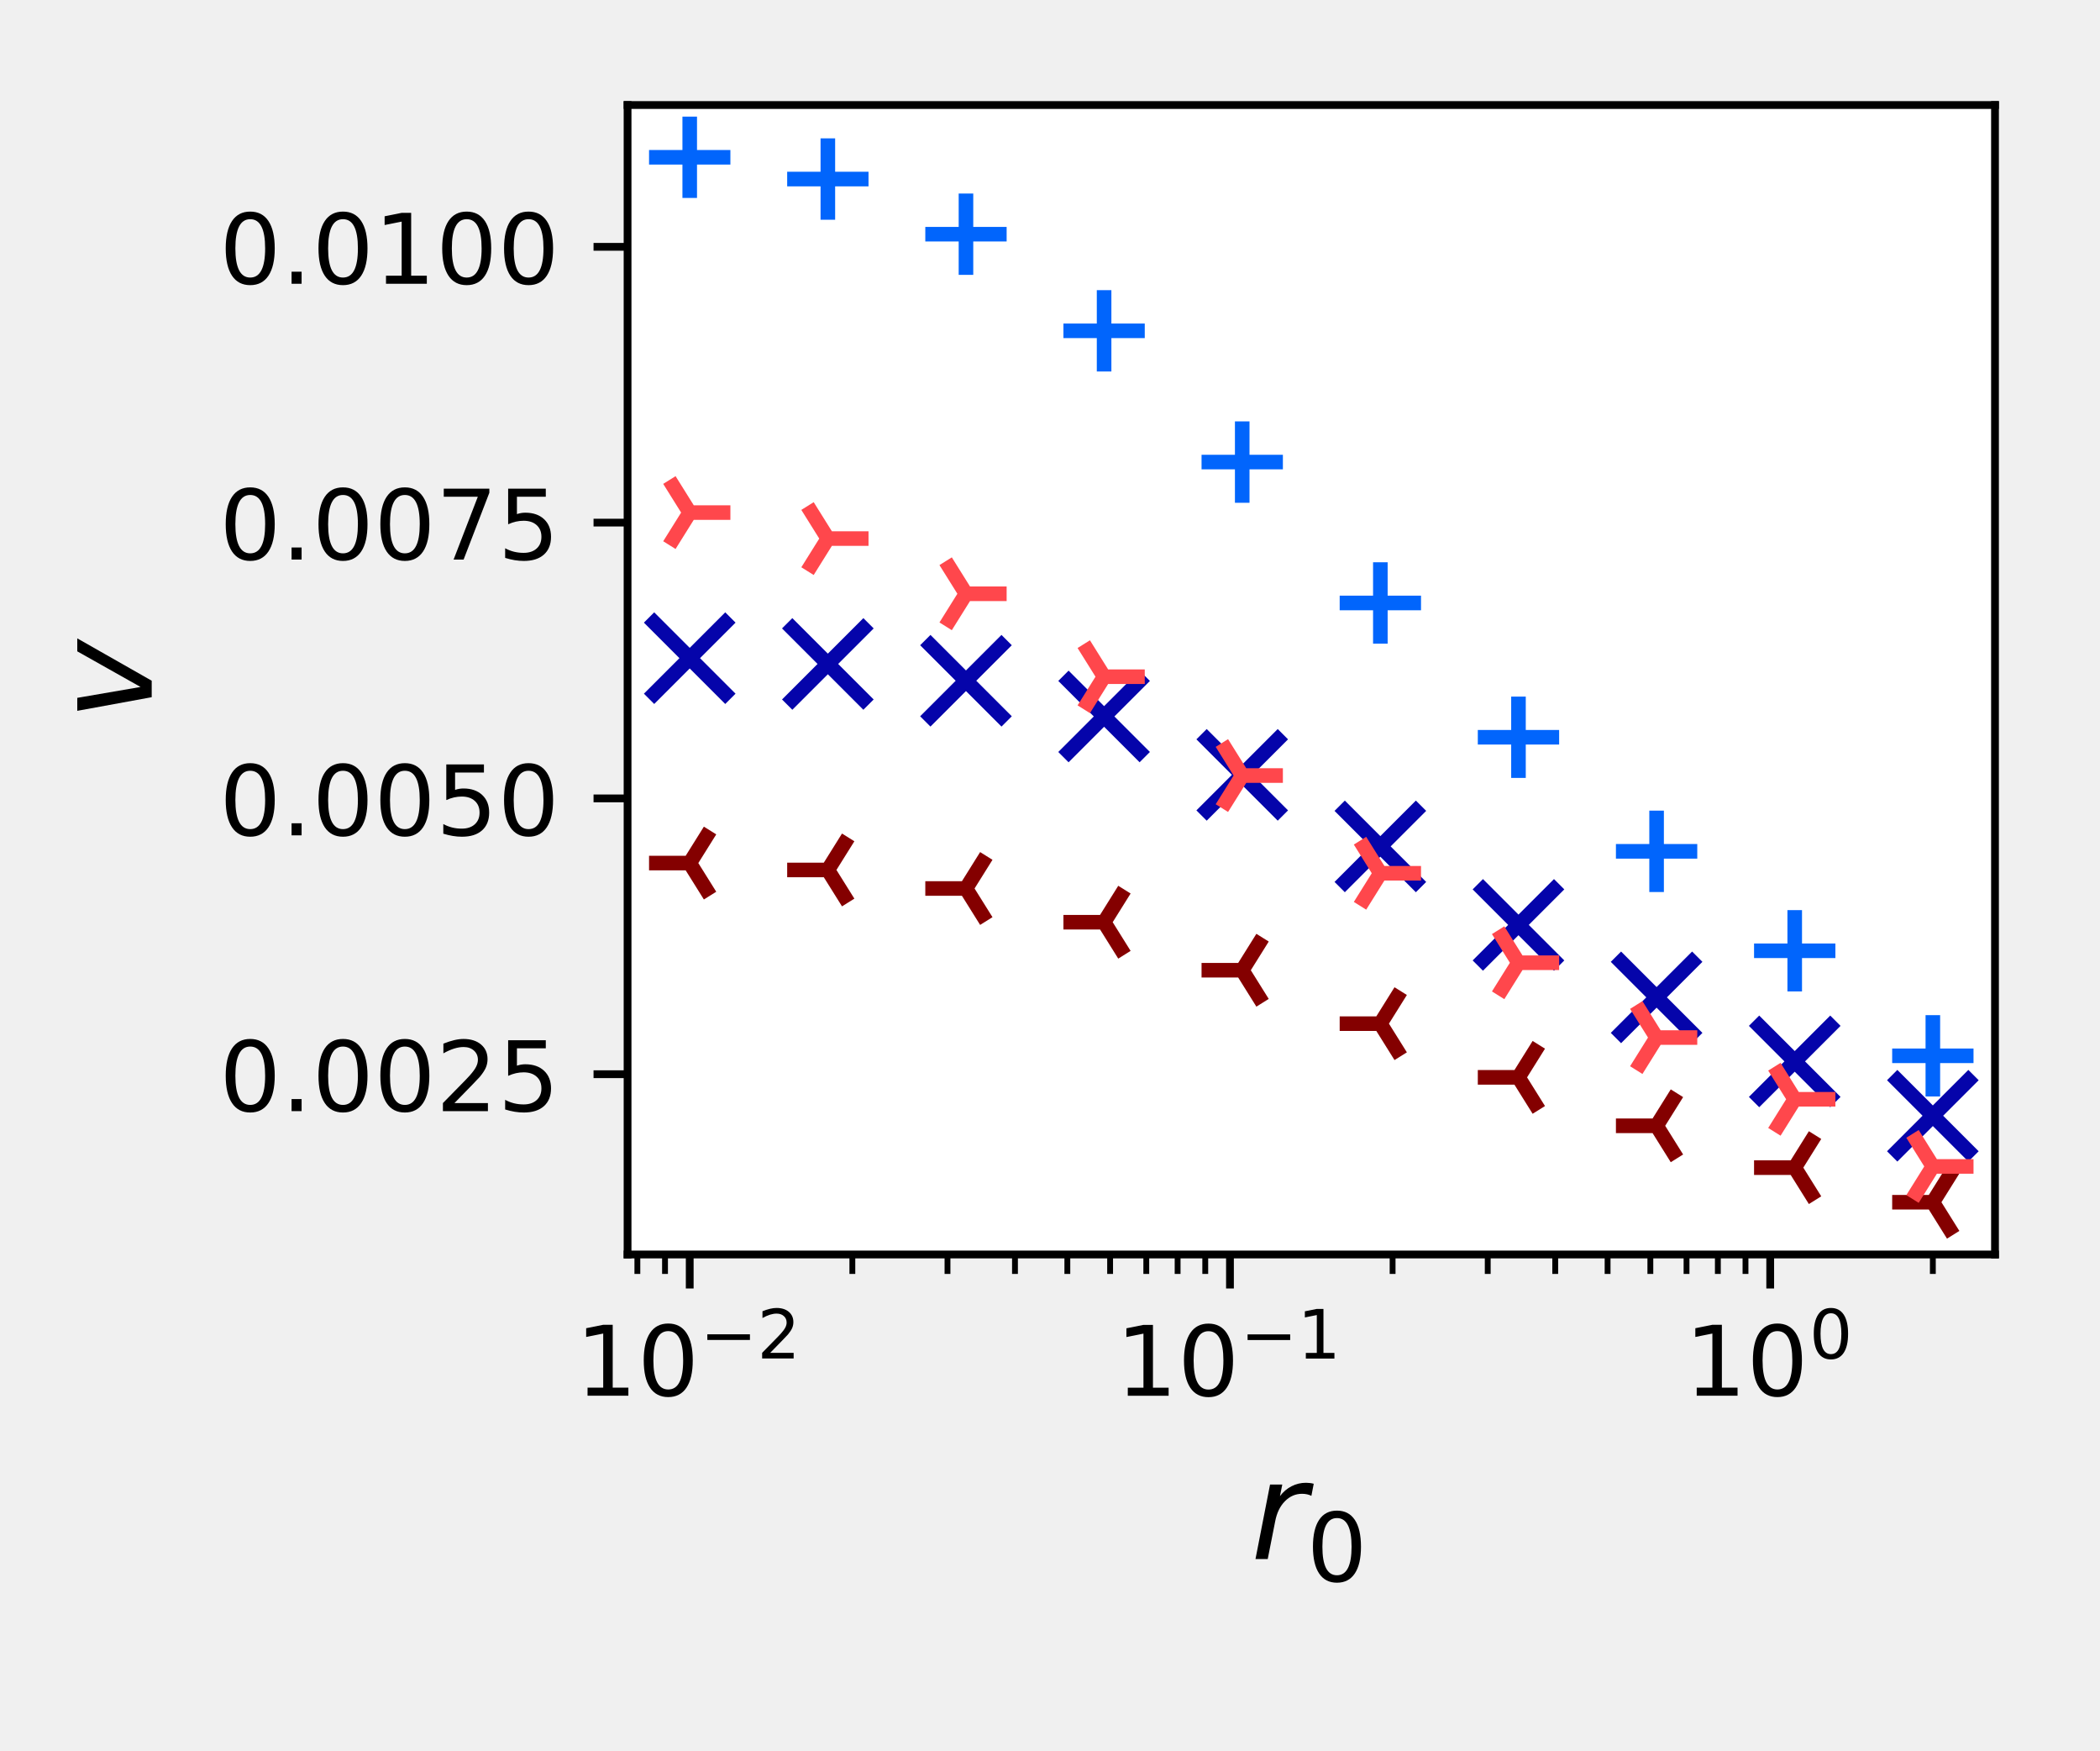
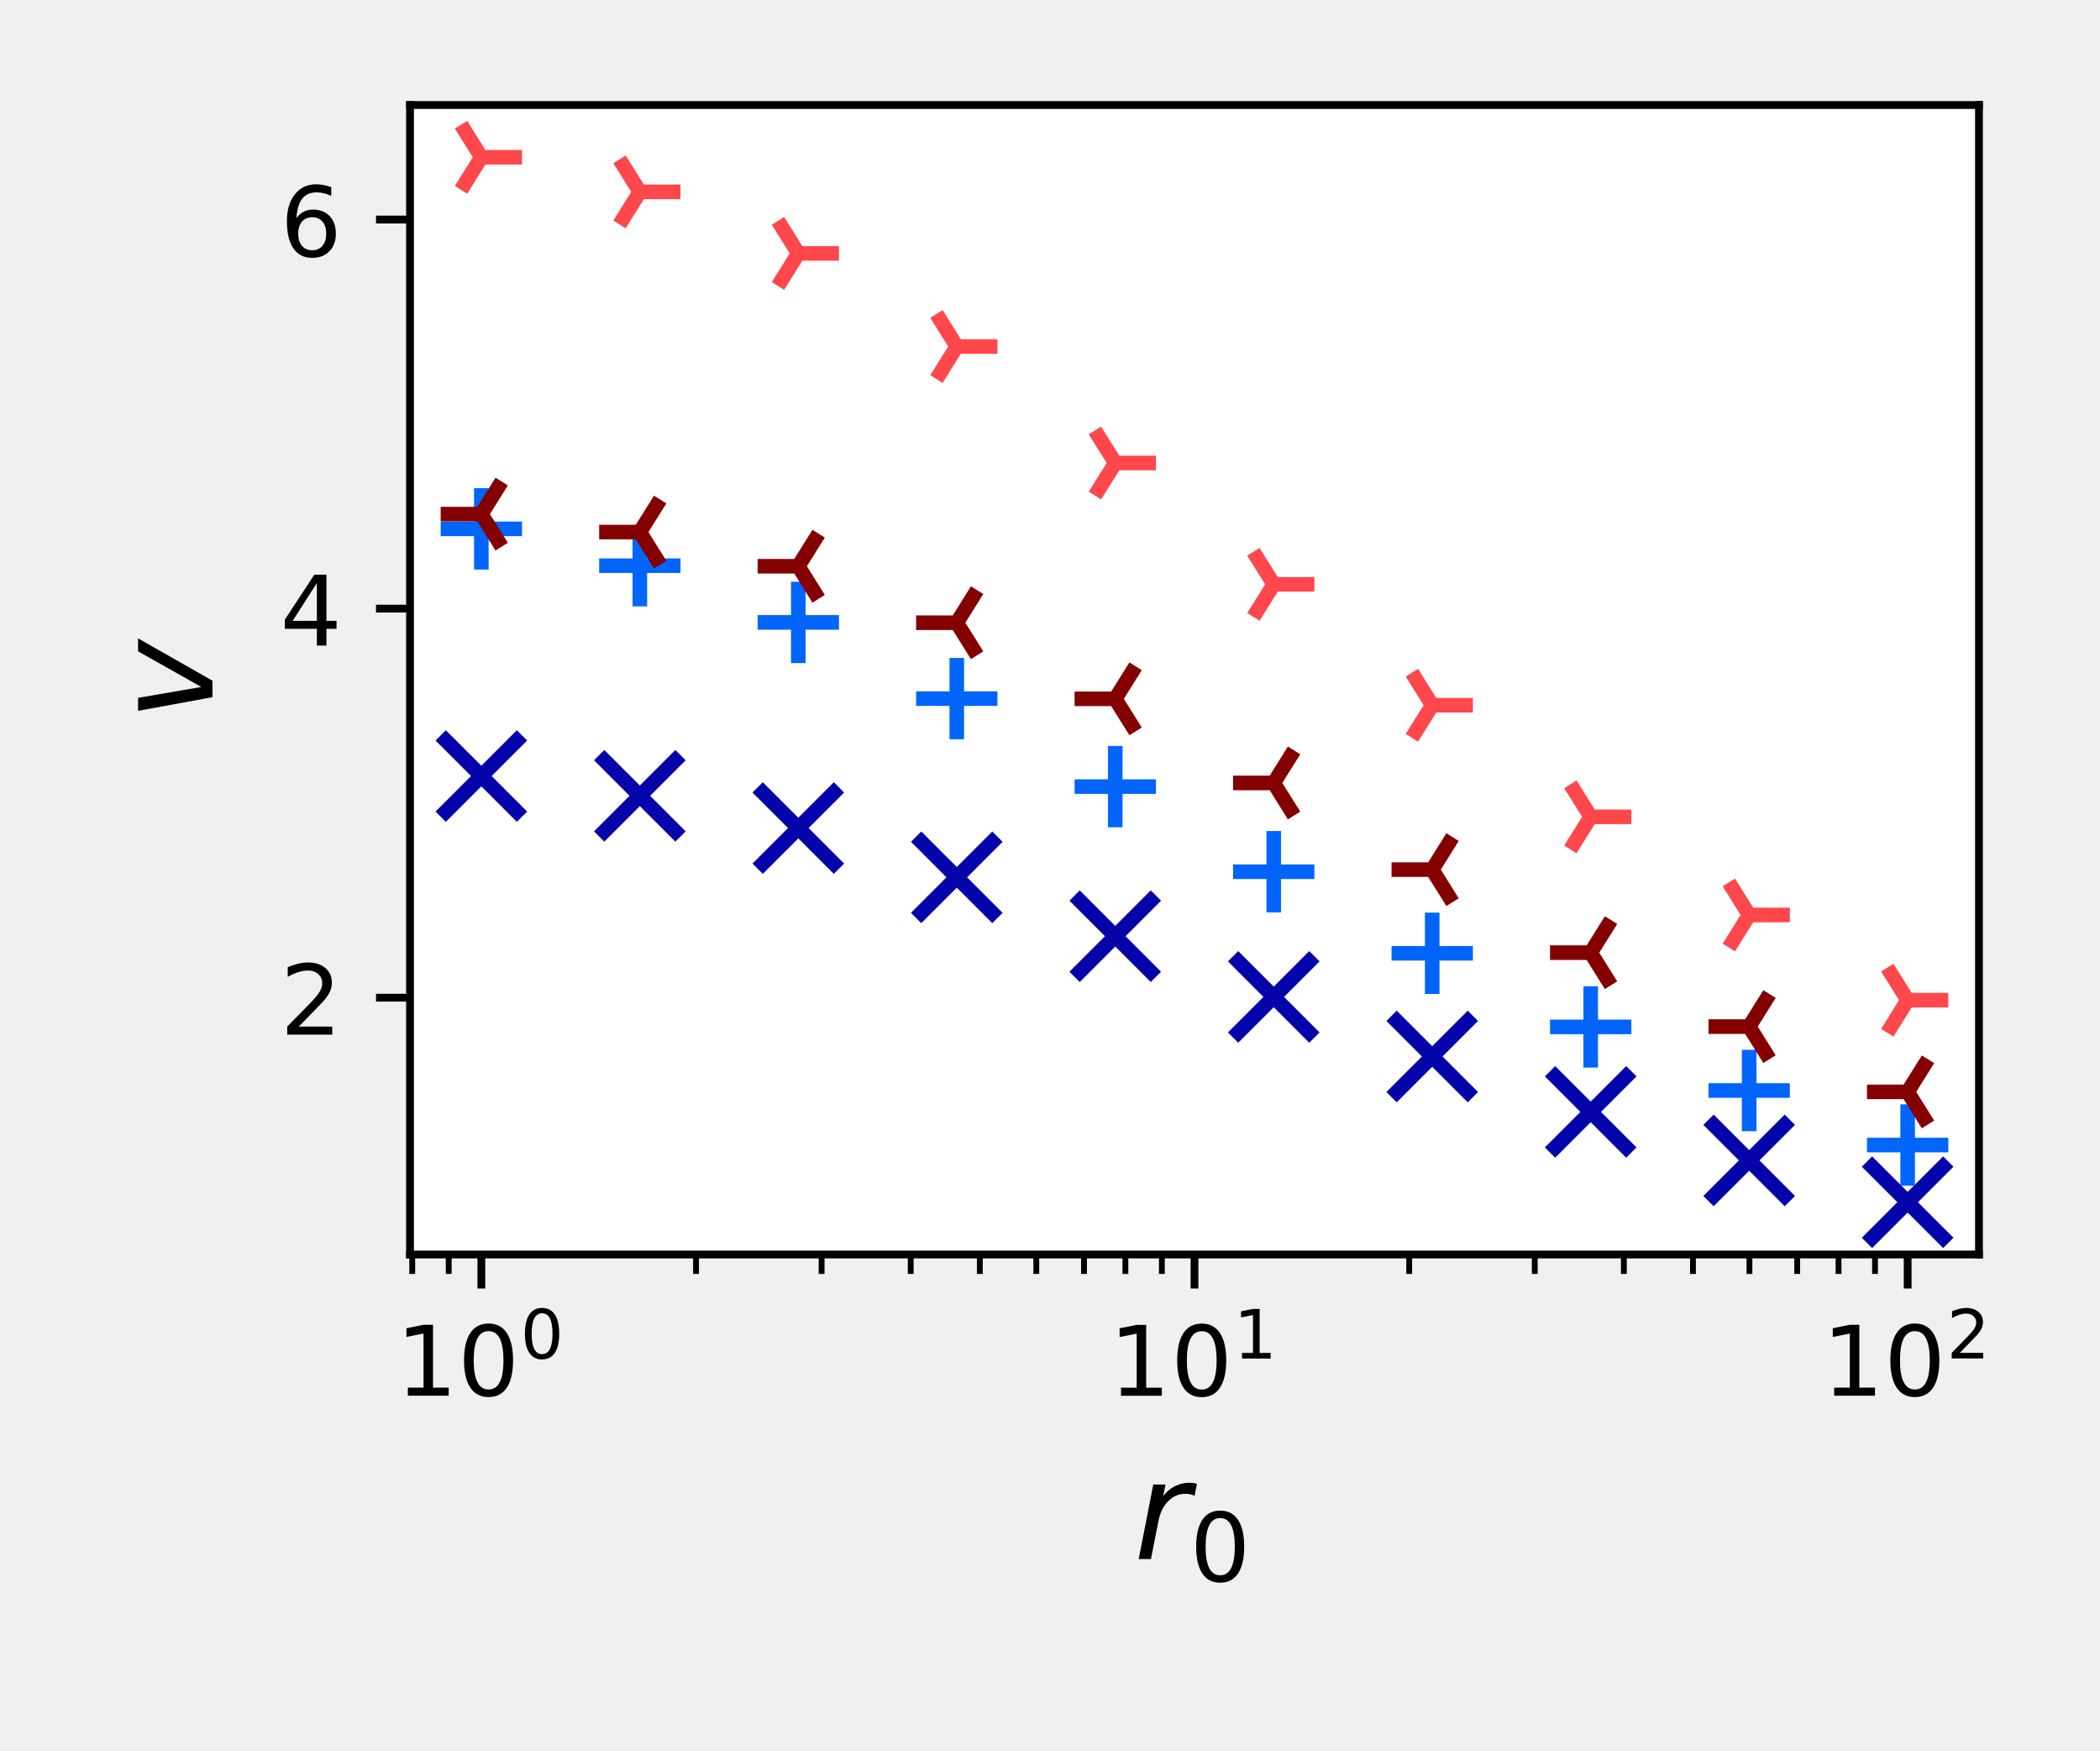
<svg xmlns="http://www.w3.org/2000/svg" xmlns:xlink="http://www.w3.org/1999/xlink" height="180pt" version="1.1" viewBox="0 0 216 180" width="216pt">
  <defs>
    <style type="text/css">*{stroke-linecap:butt;stroke-linejoin:round;}</style>
  </defs>
  <g id="figure_1">
    <g id="patch_1">
      <path d="M 0 180  L 216 180  L 216 0  L 0 0  z " style="fill:none;" />
    </g>
    <g id="axes_1">
      <g id="patch_2">
-         <path d="M 64.55 129  L 205.2 129  L 205.2 10.8  L 64.55 10.8  z " style="fill:#ffffff;" />
+         <path d="M 42.175 129  L 203.551 129  L 203.551 10.8  L 42.175 10.8  z " style="fill:#ffffff;" />
      </g>
      <g id="PathCollection_1">
        <defs>
-           <path d="M -4.183 4.183  L 4.183 -4.183  M -4.183 -4.183  L 4.183 4.183  " id="m0d4c875cfc" style="stroke:#0504aa;stroke-width:1.5;" />
+           <path d="M -4.183 4.183  L 4.183 -4.183  M -4.183 -4.183  L 4.183 4.183  " id="maeae764a94" style="stroke:#0504aa;stroke-width:1.5;" />
        </defs>
-         <g clip-path="url(#p93377b6240)">
-           <use style="fill:#0504aa;stroke:#0504aa;stroke-width:1.5;" x="70.943" xlink:href="#m0d4c875cfc" y="67.679" />
-           <use style="fill:#0504aa;stroke:#0504aa;stroke-width:1.5;" x="85.15" xlink:href="#m0d4c875cfc" y="68.275" />
-           <use style="fill:#0504aa;stroke:#0504aa;stroke-width:1.5;" x="99.357" xlink:href="#m0d4c875cfc" y="70.003" />
-           <use style="fill:#0504aa;stroke:#0504aa;stroke-width:1.5;" x="113.564" xlink:href="#m0d4c875cfc" y="73.674" />
-           <use style="fill:#0504aa;stroke:#0504aa;stroke-width:1.5;" x="127.771" xlink:href="#m0d4c875cfc" y="79.679" />
-           <use style="fill:#0504aa;stroke:#0504aa;stroke-width:1.5;" x="141.979" xlink:href="#m0d4c875cfc" y="87.037" />
-           <use style="fill:#0504aa;stroke:#0504aa;stroke-width:1.5;" x="156.186" xlink:href="#m0d4c875cfc" y="95.109" />
-           <use style="fill:#0504aa;stroke:#0504aa;stroke-width:1.5;" x="170.393" xlink:href="#m0d4c875cfc" y="102.56" />
-           <use style="fill:#0504aa;stroke:#0504aa;stroke-width:1.5;" x="184.6" xlink:href="#m0d4c875cfc" y="109.144" />
-           <use style="fill:#0504aa;stroke:#0504aa;stroke-width:1.5;" x="198.807" xlink:href="#m0d4c875cfc" y="114.733" />
+         <g clip-path="url(#pba77103314)">
+           <use style="fill:#0504aa;stroke:#0504aa;stroke-width:1.5;" x="49.51" xlink:href="#maeae764a94" y="79.801" />
+           <use style="fill:#0504aa;stroke:#0504aa;stroke-width:1.5;" x="65.811" xlink:href="#maeae764a94" y="81.835" />
+           <use style="fill:#0504aa;stroke:#0504aa;stroke-width:1.5;" x="82.111" xlink:href="#maeae764a94" y="85.149" />
+           <use style="fill:#0504aa;stroke:#0504aa;stroke-width:1.5;" x="98.412" xlink:href="#maeae764a94" y="90.216" />
+           <use style="fill:#0504aa;stroke:#0504aa;stroke-width:1.5;" x="114.712" xlink:href="#maeae764a94" y="96.271" />
+           <use style="fill:#0504aa;stroke:#0504aa;stroke-width:1.5;" x="131.013" xlink:href="#maeae764a94" y="102.514" />
+           <use style="fill:#0504aa;stroke:#0504aa;stroke-width:1.5;" x="147.314" xlink:href="#maeae764a94" y="108.641" />
+           <use style="fill:#0504aa;stroke:#0504aa;stroke-width:1.5;" x="163.614" xlink:href="#maeae764a94" y="114.338" />
+           <use style="fill:#0504aa;stroke:#0504aa;stroke-width:1.5;" x="179.915" xlink:href="#maeae764a94" y="119.327" />
+           <use style="fill:#0504aa;stroke:#0504aa;stroke-width:1.5;" x="196.215" xlink:href="#maeae764a94" y="123.627" />
        </g>
      </g>
      <g id="PathCollection_2">
        <defs>
-           <path d="M -4.183 0  L 4.183 0  M 0 4.183  L 0 -4.183  " id="md578729fe4" style="stroke:#0165fc;stroke-width:1.5;" />
+           <path d="M -4.183 0  L 4.183 0  M 0 4.183  L 0 -4.183  " id="m96a82d77a9" style="stroke:#0165fc;stroke-width:1.5;" />
        </defs>
-         <g clip-path="url(#p93377b6240)">
-           <use style="fill:#0165fc;stroke:#0165fc;stroke-width:1.5;" x="70.943" xlink:href="#md578729fe4" y="16.173" />
-           <use style="fill:#0165fc;stroke:#0165fc;stroke-width:1.5;" x="85.15" xlink:href="#md578729fe4" y="18.412" />
-           <use style="fill:#0165fc;stroke:#0165fc;stroke-width:1.5;" x="99.357" xlink:href="#md578729fe4" y="24.083" />
-           <use style="fill:#0165fc;stroke:#0165fc;stroke-width:1.5;" x="113.564" xlink:href="#md578729fe4" y="34.019" />
-           <use style="fill:#0165fc;stroke:#0165fc;stroke-width:1.5;" x="127.771" xlink:href="#md578729fe4" y="47.516" />
-           <use style="fill:#0165fc;stroke:#0165fc;stroke-width:1.5;" x="141.979" xlink:href="#md578729fe4" y="62.004" />
-           <use style="fill:#0165fc;stroke:#0165fc;stroke-width:1.5;" x="156.186" xlink:href="#md578729fe4" y="75.814" />
-           <use style="fill:#0165fc;stroke:#0165fc;stroke-width:1.5;" x="170.393" xlink:href="#md578729fe4" y="87.543" />
-           <use style="fill:#0165fc;stroke:#0165fc;stroke-width:1.5;" x="184.6" xlink:href="#md578729fe4" y="97.77" />
-           <use style="fill:#0165fc;stroke:#0165fc;stroke-width:1.5;" x="198.807" xlink:href="#md578729fe4" y="108.57" />
+         <g clip-path="url(#pba77103314)">
+           <use style="fill:#0165fc;stroke:#0165fc;stroke-width:1.5;" x="49.51" xlink:href="#m96a82d77a9" y="54.382" />
+           <use style="fill:#0165fc;stroke:#0165fc;stroke-width:1.5;" x="65.811" xlink:href="#m96a82d77a9" y="58.169" />
+           <use style="fill:#0165fc;stroke:#0165fc;stroke-width:1.5;" x="82.111" xlink:href="#m96a82d77a9" y="64.002" />
+           <use style="fill:#0165fc;stroke:#0165fc;stroke-width:1.5;" x="98.412" xlink:href="#m96a82d77a9" y="71.839" />
+           <use style="fill:#0165fc;stroke:#0165fc;stroke-width:1.5;" x="114.712" xlink:href="#m96a82d77a9" y="80.887" />
+           <use style="fill:#0165fc;stroke:#0165fc;stroke-width:1.5;" x="131.013" xlink:href="#m96a82d77a9" y="89.641" />
+           <use style="fill:#0165fc;stroke:#0165fc;stroke-width:1.5;" x="147.314" xlink:href="#m96a82d77a9" y="98.03" />
+           <use style="fill:#0165fc;stroke:#0165fc;stroke-width:1.5;" x="163.614" xlink:href="#m96a82d77a9" y="105.599" />
+           <use style="fill:#0165fc;stroke:#0165fc;stroke-width:1.5;" x="179.915" xlink:href="#m96a82d77a9" y="112.139" />
+           <use style="fill:#0165fc;stroke:#0165fc;stroke-width:1.5;" x="196.215" xlink:href="#m96a82d77a9" y="117.745" />
        </g>
      </g>
      <g id="PathCollection_3">
        <defs>
-           <path d="M 0 0  L -4.183 -0  M 0 0  L 2.092 3.347  M 0 0  L 2.092 -3.347  " id="me064fa8a12" style="stroke:#840000;stroke-width:1.5;" />
+           <path d="M 0 0  L -4.183 -0  M 0 0  L 2.092 3.347  M 0 0  L 2.092 -3.347  " id="m2ddac48466" style="stroke:#840000;stroke-width:1.5;" />
        </defs>
-         <g clip-path="url(#p93377b6240)">
-           <use style="fill:#840000;stroke:#840000;stroke-width:1.5;" x="70.943" xlink:href="#me064fa8a12" y="88.75" />
-           <use style="fill:#840000;stroke:#840000;stroke-width:1.5;" x="85.15" xlink:href="#me064fa8a12" y="89.458" />
-           <use style="fill:#840000;stroke:#840000;stroke-width:1.5;" x="99.357" xlink:href="#me064fa8a12" y="91.365" />
-           <use style="fill:#840000;stroke:#840000;stroke-width:1.5;" x="113.564" xlink:href="#me064fa8a12" y="94.831" />
-           <use style="fill:#840000;stroke:#840000;stroke-width:1.5;" x="127.771" xlink:href="#me064fa8a12" y="99.77" />
-           <use style="fill:#840000;stroke:#840000;stroke-width:1.5;" x="141.979" xlink:href="#me064fa8a12" y="105.264" />
-           <use style="fill:#840000;stroke:#840000;stroke-width:1.5;" x="156.186" xlink:href="#me064fa8a12" y="110.786" />
-           <use style="fill:#840000;stroke:#840000;stroke-width:1.5;" x="170.393" xlink:href="#me064fa8a12" y="115.767" />
-           <use style="fill:#840000;stroke:#840000;stroke-width:1.5;" x="184.6" xlink:href="#me064fa8a12" y="120.069" />
-           <use style="fill:#840000;stroke:#840000;stroke-width:1.5;" x="198.807" xlink:href="#me064fa8a12" y="123.627" />
+         <g clip-path="url(#pba77103314)">
+           <use style="fill:#840000;stroke:#840000;stroke-width:1.5;" x="49.51" xlink:href="#m2ddac48466" y="52.866" />
+           <use style="fill:#840000;stroke:#840000;stroke-width:1.5;" x="65.811" xlink:href="#m2ddac48466" y="54.716" />
+           <use style="fill:#840000;stroke:#840000;stroke-width:1.5;" x="82.111" xlink:href="#m2ddac48466" y="58.227" />
+           <use style="fill:#840000;stroke:#840000;stroke-width:1.5;" x="98.412" xlink:href="#m2ddac48466" y="64.036" />
+           <use style="fill:#840000;stroke:#840000;stroke-width:1.5;" x="114.712" xlink:href="#m2ddac48466" y="71.862" />
+           <use style="fill:#840000;stroke:#840000;stroke-width:1.5;" x="131.013" xlink:href="#m2ddac48466" y="80.511" />
+           <use style="fill:#840000;stroke:#840000;stroke-width:1.5;" x="147.314" xlink:href="#m2ddac48466" y="89.425" />
+           <use style="fill:#840000;stroke:#840000;stroke-width:1.5;" x="163.614" xlink:href="#m2ddac48466" y="97.963" />
+           <use style="fill:#840000;stroke:#840000;stroke-width:1.5;" x="179.915" xlink:href="#m2ddac48466" y="105.566" />
+           <use style="fill:#840000;stroke:#840000;stroke-width:1.5;" x="196.215" xlink:href="#m2ddac48466" y="112.279" />
        </g>
      </g>
      <g id="PathCollection_4">
        <defs>
-           <path d="M 0 0  L 4.183 0  M 0 0  L -2.092 -3.347  M 0 0  L -2.092 3.347  " id="ma8a08977b6" style="stroke:#ff474c;stroke-width:1.5;" />
+           <path d="M 0 0  L 4.183 0  M 0 0  L -2.092 -3.347  M 0 0  L -2.092 3.347  " id="m55d1dd4fa5" style="stroke:#ff474c;stroke-width:1.5;" />
        </defs>
-         <g clip-path="url(#p93377b6240)">
-           <use style="fill:#ff474c;stroke:#ff474c;stroke-width:1.5;" x="70.943" xlink:href="#ma8a08977b6" y="52.708" />
-           <use style="fill:#ff474c;stroke:#ff474c;stroke-width:1.5;" x="85.15" xlink:href="#ma8a08977b6" y="55.383" />
-           <use style="fill:#ff474c;stroke:#ff474c;stroke-width:1.5;" x="99.357" xlink:href="#ma8a08977b6" y="61.058" />
-           <use style="fill:#ff474c;stroke:#ff474c;stroke-width:1.5;" x="113.564" xlink:href="#ma8a08977b6" y="69.586" />
-           <use style="fill:#ff474c;stroke:#ff474c;stroke-width:1.5;" x="127.771" xlink:href="#ma8a08977b6" y="79.751" />
-           <use style="fill:#ff474c;stroke:#ff474c;stroke-width:1.5;" x="141.979" xlink:href="#ma8a08977b6" y="89.797" />
-           <use style="fill:#ff474c;stroke:#ff474c;stroke-width:1.5;" x="156.186" xlink:href="#ma8a08977b6" y="99.001" />
-           <use style="fill:#ff474c;stroke:#ff474c;stroke-width:1.5;" x="170.393" xlink:href="#ma8a08977b6" y="106.693" />
-           <use style="fill:#ff474c;stroke:#ff474c;stroke-width:1.5;" x="184.6" xlink:href="#ma8a08977b6" y="113.04" />
-           <use style="fill:#ff474c;stroke:#ff474c;stroke-width:1.5;" x="198.807" xlink:href="#ma8a08977b6" y="119.946" />
+         <g clip-path="url(#pba77103314)">
+           <use style="fill:#ff474c;stroke:#ff474c;stroke-width:1.5;" x="49.51" xlink:href="#m55d1dd4fa5" y="16.173" />
+           <use style="fill:#ff474c;stroke:#ff474c;stroke-width:1.5;" x="65.811" xlink:href="#m55d1dd4fa5" y="19.731" />
+           <use style="fill:#ff474c;stroke:#ff474c;stroke-width:1.5;" x="82.111" xlink:href="#m55d1dd4fa5" y="26.059" />
+           <use style="fill:#ff474c;stroke:#ff474c;stroke-width:1.5;" x="98.412" xlink:href="#m55d1dd4fa5" y="35.632" />
+           <use style="fill:#ff474c;stroke:#ff474c;stroke-width:1.5;" x="114.712" xlink:href="#m55d1dd4fa5" y="47.61" />
+           <use style="fill:#ff474c;stroke:#ff474c;stroke-width:1.5;" x="131.013" xlink:href="#m55d1dd4fa5" y="60.09" />
+           <use style="fill:#ff474c;stroke:#ff474c;stroke-width:1.5;" x="147.314" xlink:href="#m55d1dd4fa5" y="72.52" />
+           <use style="fill:#ff474c;stroke:#ff474c;stroke-width:1.5;" x="163.614" xlink:href="#m55d1dd4fa5" y="83.998" />
+           <use style="fill:#ff474c;stroke:#ff474c;stroke-width:1.5;" x="179.915" xlink:href="#m55d1dd4fa5" y="94.087" />
+           <use style="fill:#ff474c;stroke:#ff474c;stroke-width:1.5;" x="196.215" xlink:href="#m55d1dd4fa5" y="102.849" />
        </g>
      </g>
      <g id="matplotlib.axis_1">
        <g id="xtick_1">
          <g id="line2d_1">
            <defs>
-               <path d="M 0 0  L 0 3.5  " id="mf10f271a37" style="stroke:#000000;stroke-width:0.8;" />
-             </defs>
-             <g>
-               <use style="stroke:#000000;stroke-width:0.8;" x="70.943" xlink:href="#mf10f271a37" y="129" />
+               <path d="M 0 0  L 0 3.5  " id="m63b6595489" style="stroke:#000000;stroke-width:0.8;" />
+             </defs>
+             <g>
+               <use style="stroke:#000000;stroke-width:0.8;" x="49.51" xlink:href="#m63b6595489" y="129" />
            </g>
          </g>
          <g id="text_1">
-             <g transform="translate(59.19318 143.5984)scale(0.1 -0.1)">
+             <g transform="translate(40.71025 143.5984)scale(0.1 -0.1)">
              <defs>
                <path d="M 12.406 8.297  L 28.516 8.297  L 28.516 63.922  L 10.984 60.406  L 10.984 69.391  L 28.422 72.906  L 38.281 72.906  L 38.281 8.297  L 54.391 8.297  L 54.391 0  L 12.406 0  z " id="DejaVuSans-49" />
                <path d="M 31.781 66.406  Q 24.172 66.406 20.328 58.906  Q 16.5 51.422 16.5 36.375  Q 16.5 21.391 20.328 13.891  Q 24.172 6.391 31.781 6.391  Q 39.453 6.391 43.281 13.891  Q 47.125 21.391 47.125 36.375  Q 47.125 51.422 43.281 58.906  Q 39.453 66.406 31.781 66.406  z M 31.781 74.219  Q 44.047 74.219 50.516 64.516  Q 56.984 54.828 56.984 36.375  Q 56.984 17.969 50.516 8.266  Q 44.047 -1.422 31.781 -1.422  Q 19.531 -1.422 13.062 8.266  Q 6.594 17.969 6.594 36.375  Q 6.594 54.828 13.062 64.516  Q 19.531 74.219 31.781 74.219  z " id="DejaVuSans-48" />
-                 <path d="M 10.594 35.5  L 73.188 35.5  L 73.188 27.203  L 10.594 27.203  z " id="DejaVuSans-8722" />
+               </defs>
+               <use transform="translate(0 0.765625)" xlink:href="#DejaVuSans-49" />
+               <use transform="translate(63.62305 0.765625)" xlink:href="#DejaVuSans-48" />
+               <use transform="translate(128.2031 39.04688)scale(0.7)" xlink:href="#DejaVuSans-48" />
+             </g>
+           </g>
+         </g>
+         <g id="xtick_2">
+           <g id="line2d_2">
+             <g>
+               <use style="stroke:#000000;stroke-width:0.8;" x="122.863" xlink:href="#m63b6595489" y="129" />
+             </g>
+           </g>
+           <g id="text_2">
+             <g transform="translate(114.0628 143.5984)scale(0.1 -0.1)">
+               <use transform="translate(0 0.684375)" xlink:href="#DejaVuSans-49" />
+               <use transform="translate(63.62305 0.684375)" xlink:href="#DejaVuSans-48" />
+               <use transform="translate(128.2031 38.96563)scale(0.7)" xlink:href="#DejaVuSans-49" />
+             </g>
+           </g>
+         </g>
+         <g id="xtick_3">
+           <g id="line2d_3">
+             <g>
+               <use style="stroke:#000000;stroke-width:0.8;" x="196.215" xlink:href="#m63b6595489" y="129" />
+             </g>
+           </g>
+           <g id="text_3">
+             <g transform="translate(187.4153 143.5984)scale(0.1 -0.1)">
+               <defs>
                <path d="M 19.188 8.297  L 53.609 8.297  L 53.609 0  L 7.328 0  L 7.328 8.297  Q 12.938 14.109 22.625 23.891  Q 32.328 33.688 34.812 36.531  Q 39.547 41.844 41.422 45.531  Q 43.312 49.219 43.312 52.781  Q 43.312 58.594 39.234 62.25  Q 35.156 65.922 28.609 65.922  Q 23.969 65.922 18.812 64.312  Q 13.672 62.703 7.812 59.422  L 7.812 69.391  Q 13.766 71.781 18.938 73  Q 24.125 74.219 28.422 74.219  Q 39.75 74.219 46.484 68.547  Q 53.219 62.891 53.219 53.422  Q 53.219 48.922 51.531 44.891  Q 49.859 40.875 45.406 35.406  Q 44.188 33.984 37.641 27.219  Q 31.109 20.453 19.188 8.297  z " id="DejaVuSans-50" />
              </defs>
              <use transform="translate(0 0.765625)" xlink:href="#DejaVuSans-49" />
              <use transform="translate(63.62305 0.765625)" xlink:href="#DejaVuSans-48" />
-               <use transform="translate(128.2031 39.04688)scale(0.7)" xlink:href="#DejaVuSans-8722" />
-               <use transform="translate(186.8555 39.04688)scale(0.7)" xlink:href="#DejaVuSans-50" />
-             </g>
-           </g>
-         </g>
-         <g id="xtick_2">
-           <g id="line2d_2">
-             <g>
-               <use style="stroke:#000000;stroke-width:0.8;" x="126.511" xlink:href="#mf10f271a37" y="129" />
-             </g>
-           </g>
-           <g id="text_2">
-             <g transform="translate(114.7612 143.5984)scale(0.1 -0.1)">
-               <use transform="translate(0 0.684375)" xlink:href="#DejaVuSans-49" />
-               <use transform="translate(63.62305 0.684375)" xlink:href="#DejaVuSans-48" />
-               <use transform="translate(128.2031 38.96563)scale(0.7)" xlink:href="#DejaVuSans-8722" />
-               <use transform="translate(186.8555 38.96563)scale(0.7)" xlink:href="#DejaVuSans-49" />
-             </g>
-           </g>
-         </g>
-         <g id="xtick_3">
-           <g id="line2d_3">
-             <g>
-               <use style="stroke:#000000;stroke-width:0.8;" x="182.079" xlink:href="#mf10f271a37" y="129" />
-             </g>
-           </g>
-           <g id="text_3">
-             <g transform="translate(173.2792 143.5984)scale(0.1 -0.1)">
-               <use transform="translate(0 0.765625)" xlink:href="#DejaVuSans-49" />
-               <use transform="translate(63.62305 0.765625)" xlink:href="#DejaVuSans-48" />
-               <use transform="translate(128.2031 39.04688)scale(0.7)" xlink:href="#DejaVuSans-48" />
+               <use transform="translate(128.2031 39.04688)scale(0.7)" xlink:href="#DejaVuSans-50" />
            </g>
          </g>
        </g>
        <g id="xtick_4">
          <g id="line2d_4">
            <defs>
-               <path d="M 0 0  L 0 2  " id="maeb54dcafe" style="stroke:#000000;stroke-width:0.6;" />
-             </defs>
-             <g>
-               <use style="stroke:#000000;stroke-width:0.6;" x="65.558" xlink:href="#maeb54dcafe" y="129" />
+               <path d="M 0 0  L 0 2  " id="m93389f2880" style="stroke:#000000;stroke-width:0.6;" />
+             </defs>
+             <g>
+               <use style="stroke:#000000;stroke-width:0.6;" x="42.402" xlink:href="#m93389f2880" y="129" />
            </g>
          </g>
        </g>
        <g id="xtick_5">
          <g id="line2d_5">
            <g>
-               <use style="stroke:#000000;stroke-width:0.6;" x="68.401" xlink:href="#maeb54dcafe" y="129" />
+               <use style="stroke:#000000;stroke-width:0.6;" x="46.154" xlink:href="#m93389f2880" y="129" />
            </g>
          </g>
        </g>
        <g id="xtick_6">
          <g id="line2d_6">
            <g>
-               <use style="stroke:#000000;stroke-width:0.6;" x="87.671" xlink:href="#maeb54dcafe" y="129" />
+               <use style="stroke:#000000;stroke-width:0.6;" x="71.592" xlink:href="#m93389f2880" y="129" />
            </g>
          </g>
        </g>
        <g id="xtick_7">
          <g id="line2d_7">
            <g>
-               <use style="stroke:#000000;stroke-width:0.6;" x="97.456" xlink:href="#maeb54dcafe" y="129" />
+               <use style="stroke:#000000;stroke-width:0.6;" x="84.508" xlink:href="#m93389f2880" y="129" />
            </g>
          </g>
        </g>
        <g id="xtick_8">
          <g id="line2d_8">
            <g>
-               <use style="stroke:#000000;stroke-width:0.6;" x="104.398" xlink:href="#maeb54dcafe" y="129" />
+               <use style="stroke:#000000;stroke-width:0.6;" x="93.673" xlink:href="#m93389f2880" y="129" />
            </g>
          </g>
        </g>
        <g id="xtick_9">
          <g id="line2d_9">
            <g>
-               <use style="stroke:#000000;stroke-width:0.6;" x="109.784" xlink:href="#maeb54dcafe" y="129" />
+               <use style="stroke:#000000;stroke-width:0.6;" x="100.781" xlink:href="#m93389f2880" y="129" />
            </g>
          </g>
        </g>
        <g id="xtick_10">
          <g id="line2d_10">
            <g>
-               <use style="stroke:#000000;stroke-width:0.6;" x="114.183" xlink:href="#maeb54dcafe" y="129" />
+               <use style="stroke:#000000;stroke-width:0.6;" x="106.59" xlink:href="#m93389f2880" y="129" />
            </g>
          </g>
        </g>
        <g id="xtick_11">
          <g id="line2d_11">
            <g>
-               <use style="stroke:#000000;stroke-width:0.6;" x="117.904" xlink:href="#maeb54dcafe" y="129" />
+               <use style="stroke:#000000;stroke-width:0.6;" x="111.5" xlink:href="#m93389f2880" y="129" />
            </g>
          </g>
        </g>
        <g id="xtick_12">
          <g id="line2d_12">
            <g>
-               <use style="stroke:#000000;stroke-width:0.6;" x="121.126" xlink:href="#maeb54dcafe" y="129" />
+               <use style="stroke:#000000;stroke-width:0.6;" x="115.754" xlink:href="#m93389f2880" y="129" />
            </g>
          </g>
        </g>
        <g id="xtick_13">
          <g id="line2d_13">
            <g>
-               <use style="stroke:#000000;stroke-width:0.6;" x="123.969" xlink:href="#maeb54dcafe" y="129" />
+               <use style="stroke:#000000;stroke-width:0.6;" x="119.506" xlink:href="#m93389f2880" y="129" />
            </g>
          </g>
        </g>
        <g id="xtick_14">
          <g id="line2d_14">
            <g>
-               <use style="stroke:#000000;stroke-width:0.6;" x="143.239" xlink:href="#maeb54dcafe" y="129" />
+               <use style="stroke:#000000;stroke-width:0.6;" x="144.944" xlink:href="#m93389f2880" y="129" />
            </g>
          </g>
        </g>
        <g id="xtick_15">
          <g id="line2d_15">
            <g>
-               <use style="stroke:#000000;stroke-width:0.6;" x="153.024" xlink:href="#maeb54dcafe" y="129" />
+               <use style="stroke:#000000;stroke-width:0.6;" x="157.861" xlink:href="#m93389f2880" y="129" />
            </g>
          </g>
        </g>
        <g id="xtick_16">
          <g id="line2d_16">
            <g>
-               <use style="stroke:#000000;stroke-width:0.6;" x="159.966" xlink:href="#maeb54dcafe" y="129" />
+               <use style="stroke:#000000;stroke-width:0.6;" x="167.025" xlink:href="#m93389f2880" y="129" />
            </g>
          </g>
        </g>
        <g id="xtick_17">
          <g id="line2d_17">
            <g>
-               <use style="stroke:#000000;stroke-width:0.6;" x="165.352" xlink:href="#maeb54dcafe" y="129" />
+               <use style="stroke:#000000;stroke-width:0.6;" x="174.134" xlink:href="#m93389f2880" y="129" />
            </g>
          </g>
        </g>
        <g id="xtick_18">
          <g id="line2d_18">
            <g>
-               <use style="stroke:#000000;stroke-width:0.6;" x="169.751" xlink:href="#maeb54dcafe" y="129" />
+               <use style="stroke:#000000;stroke-width:0.6;" x="179.942" xlink:href="#m93389f2880" y="129" />
            </g>
          </g>
        </g>
        <g id="xtick_19">
          <g id="line2d_19">
            <g>
-               <use style="stroke:#000000;stroke-width:0.6;" x="173.472" xlink:href="#maeb54dcafe" y="129" />
+               <use style="stroke:#000000;stroke-width:0.6;" x="184.853" xlink:href="#m93389f2880" y="129" />
            </g>
          </g>
        </g>
        <g id="xtick_20">
          <g id="line2d_20">
            <g>
-               <use style="stroke:#000000;stroke-width:0.6;" x="176.694" xlink:href="#maeb54dcafe" y="129" />
+               <use style="stroke:#000000;stroke-width:0.6;" x="189.107" xlink:href="#m93389f2880" y="129" />
            </g>
          </g>
        </g>
        <g id="xtick_21">
          <g id="line2d_21">
            <g>
-               <use style="stroke:#000000;stroke-width:0.6;" x="179.537" xlink:href="#maeb54dcafe" y="129" />
-             </g>
-           </g>
-         </g>
-         <g id="xtick_22">
-           <g id="line2d_22">
-             <g>
-               <use style="stroke:#000000;stroke-width:0.6;" x="198.807" xlink:href="#maeb54dcafe" y="129" />
+               <use style="stroke:#000000;stroke-width:0.6;" x="192.859" xlink:href="#m93389f2880" y="129" />
            </g>
          </g>
        </g>
        <g id="text_4">
-           <g transform="translate(128.645 160.3159)scale(0.14 -0.14)">
+           <g transform="translate(116.6328 160.3159)scale(0.14 -0.14)">
            <defs>
              <path d="M 44.578 46.391  Q 43.219 47.125 41.453 47.516  Q 39.703 47.906 37.703 47.906  Q 30.516 47.906 25.141 42.453  Q 19.781 37.016 18.016 27.875  L 12.5 0  L 3.516 0  L 14.203 54.688  L 23.188 54.688  L 21.484 46.188  Q 25.047 50.922 30 53.453  Q 34.969 56 40.578 56  Q 42.047 56 43.453 55.828  Q 44.875 55.672 46.297 55.281  z " id="DejaVuSans-Oblique-114" />
            </defs>
            <use xlink:href="#DejaVuSans-Oblique-114" />
            <use transform="translate(41.11328 -16.40625)scale(0.7)" xlink:href="#DejaVuSans-48" />
          </g>
        </g>
      </g>
      <g id="matplotlib.axis_2">
        <g id="ytick_1">
+           <g id="line2d_22">
+             <defs>
+               <path d="M 0 0  L -3.5 0  " id="m367bcf3749" style="stroke:#000000;stroke-width:0.8;" />
+             </defs>
+             <g>
+               <use style="stroke:#000000;stroke-width:0.8;" x="42.175" xlink:href="#m367bcf3749" y="102.594" />
+             </g>
+           </g>
+           <g id="text_5">
+             <g transform="translate(28.8125 106.3927)scale(0.1 -0.1)">
+               <use xlink:href="#DejaVuSans-50" />
+             </g>
+           </g>
+         </g>
+         <g id="ytick_2">
          <g id="line2d_23">
-             <defs>
-               <path d="M 0 0  L -3.5 0  " id="m97a8c4925e" style="stroke:#000000;stroke-width:0.8;" />
-             </defs>
-             <g>
-               <use style="stroke:#000000;stroke-width:0.8;" x="64.55" xlink:href="#m97a8c4925e" y="110.46" />
-             </g>
-           </g>
-           <g id="text_5">
-             <g transform="translate(22.55937 114.2589)scale(0.1 -0.1)">
+             <g>
+               <use style="stroke:#000000;stroke-width:0.8;" x="42.175" xlink:href="#m367bcf3749" y="62.584" />
+             </g>
+           </g>
+           <g id="text_6">
+             <g transform="translate(28.8125 66.38326)scale(0.1 -0.1)">
              <defs>
-                 <path d="M 10.688 12.406  L 21 12.406  L 21 0  L 10.688 0  z " id="DejaVuSans-46" />
-                 <path d="M 10.797 72.906  L 49.516 72.906  L 49.516 64.594  L 19.828 64.594  L 19.828 46.734  Q 21.969 47.469 24.109 47.828  Q 26.266 48.188 28.422 48.188  Q 40.625 48.188 47.75 41.5  Q 54.891 34.812 54.891 23.391  Q 54.891 11.625 47.562 5.094  Q 40.234 -1.422 26.906 -1.422  Q 22.312 -1.422 17.547 -0.641  Q 12.797 0.141 7.719 1.703  L 7.719 11.625  Q 12.109 9.234 16.797 8.062  Q 21.484 6.891 26.703 6.891  Q 35.156 6.891 40.078 11.328  Q 45.016 15.766 45.016 23.391  Q 45.016 31 40.078 35.438  Q 35.156 39.891 26.703 39.891  Q 22.75 39.891 18.812 39.016  Q 14.891 38.141 10.797 36.281  z " id="DejaVuSans-53" />
+                 <path d="M 37.797 64.312  L 12.891 25.391  L 37.797 25.391  z M 35.203 72.906  L 47.609 72.906  L 47.609 25.391  L 58.016 25.391  L 58.016 17.188  L 47.609 17.188  L 47.609 0  L 37.797 0  L 37.797 17.188  L 4.891 17.188  L 4.891 26.703  z " id="DejaVuSans-52" />
              </defs>
-               <use xlink:href="#DejaVuSans-48" />
-               <use x="63.623" xlink:href="#DejaVuSans-46" />
-               <use x="95.41" xlink:href="#DejaVuSans-48" />
-               <use x="159.033" xlink:href="#DejaVuSans-48" />
-               <use x="222.656" xlink:href="#DejaVuSans-50" />
-               <use x="286.279" xlink:href="#DejaVuSans-53" />
-             </g>
-           </g>
-         </g>
-         <g id="ytick_2">
+               <use xlink:href="#DejaVuSans-52" />
+             </g>
+           </g>
+         </g>
+         <g id="ytick_3">
          <g id="line2d_24">
            <g>
-               <use style="stroke:#000000;stroke-width:0.8;" x="64.55" xlink:href="#m97a8c4925e" y="82.1" />
-             </g>
-           </g>
-           <g id="text_6">
-             <g transform="translate(22.55937 85.89933)scale(0.1 -0.1)">
-               <use xlink:href="#DejaVuSans-48" />
-               <use x="63.623" xlink:href="#DejaVuSans-46" />
-               <use x="95.41" xlink:href="#DejaVuSans-48" />
-               <use x="159.033" xlink:href="#DejaVuSans-48" />
-               <use x="222.656" xlink:href="#DejaVuSans-53" />
-               <use x="286.279" xlink:href="#DejaVuSans-48" />
-             </g>
-           </g>
-         </g>
-         <g id="ytick_3">
-           <g id="line2d_25">
-             <g>
-               <use style="stroke:#000000;stroke-width:0.8;" x="64.55" xlink:href="#m97a8c4925e" y="53.741" />
+               <use style="stroke:#000000;stroke-width:0.8;" x="42.175" xlink:href="#m367bcf3749" y="22.575" />
            </g>
          </g>
          <g id="text_7">
-             <g transform="translate(22.55937 57.5398)scale(0.1 -0.1)">
+             <g transform="translate(28.8125 26.37381)scale(0.1 -0.1)">
              <defs>
-                 <path d="M 8.203 72.906  L 55.078 72.906  L 55.078 68.703  L 28.609 0  L 18.312 0  L 43.219 64.594  L 8.203 64.594  z " id="DejaVuSans-55" />
+                 <path d="M 33.016 40.375  Q 26.375 40.375 22.484 35.828  Q 18.609 31.297 18.609 23.391  Q 18.609 15.531 22.484 10.953  Q 26.375 6.391 33.016 6.391  Q 39.656 6.391 43.531 10.953  Q 47.406 15.531 47.406 23.391  Q 47.406 31.297 43.531 35.828  Q 39.656 40.375 33.016 40.375  z M 52.594 71.297  L 52.594 62.312  Q 48.875 64.062 45.094 64.984  Q 41.312 65.922 37.594 65.922  Q 27.828 65.922 22.672 59.328  Q 17.531 52.734 16.797 39.406  Q 19.672 43.656 24.016 45.922  Q 28.375 48.188 33.594 48.188  Q 44.578 48.188 50.953 41.516  Q 57.328 34.859 57.328 23.391  Q 57.328 12.156 50.688 5.359  Q 44.047 -1.422 33.016 -1.422  Q 20.359 -1.422 13.672 8.266  Q 6.984 17.969 6.984 36.375  Q 6.984 53.656 15.188 63.938  Q 23.391 74.219 37.203 74.219  Q 40.922 74.219 44.703 73.484  Q 48.484 72.75 52.594 71.297  z " id="DejaVuSans-54" />
              </defs>
-               <use xlink:href="#DejaVuSans-48" />
-               <use x="63.623" xlink:href="#DejaVuSans-46" />
-               <use x="95.41" xlink:href="#DejaVuSans-48" />
-               <use x="159.033" xlink:href="#DejaVuSans-48" />
-               <use x="222.656" xlink:href="#DejaVuSans-55" />
-               <use x="286.279" xlink:href="#DejaVuSans-53" />
-             </g>
-           </g>
-         </g>
-         <g id="ytick_4">
-           <g id="line2d_26">
-             <g>
-               <use style="stroke:#000000;stroke-width:0.8;" x="64.55" xlink:href="#m97a8c4925e" y="25.381" />
-             </g>
-           </g>
-           <g id="text_8">
-             <g transform="translate(22.55937 29.18026)scale(0.1 -0.1)">
-               <use xlink:href="#DejaVuSans-48" />
-               <use x="63.623" xlink:href="#DejaVuSans-46" />
-               <use x="95.41" xlink:href="#DejaVuSans-48" />
-               <use x="159.033" xlink:href="#DejaVuSans-49" />
-               <use x="222.656" xlink:href="#DejaVuSans-48" />
-               <use x="286.279" xlink:href="#DejaVuSans-48" />
-             </g>
-           </g>
-         </g>
-         <g id="text_9">
-           <g transform="translate(15.64781 74.1)rotate(-90)scale(0.14 -0.14)">
+               <use xlink:href="#DejaVuSans-54" />
+             </g>
+           </g>
+         </g>
+         <g id="text_8">
+           <g transform="translate(21.90094 74.1)rotate(-90)scale(0.14 -0.14)">
            <defs>
              <path d="M 7.172 54.688  L 16.703 54.688  L 24.703 8.203  L 50.875 54.688  L 60.406 54.688  L 29.297 0  L 17.188 0  z " id="DejaVuSans-Oblique-118" />
            </defs>
            <use transform="translate(0 0.3125)" xlink:href="#DejaVuSans-Oblique-118" />
          </g>
        </g>
      </g>
      <g id="patch_3">
-         <path d="M 64.55 129  L 64.55 10.8  " style="fill:none;stroke:#000000;stroke-linecap:square;stroke-linejoin:miter;stroke-width:0.8;" />
+         <path d="M 42.175 129  L 42.175 10.8  " style="fill:none;stroke:#000000;stroke-linecap:square;stroke-linejoin:miter;stroke-width:0.8;" />
      </g>
      <g id="patch_4">
-         <path d="M 205.2 129  L 205.2 10.8  " style="fill:none;stroke:#000000;stroke-linecap:square;stroke-linejoin:miter;stroke-width:0.8;" />
+         <path d="M 203.551 129  L 203.551 10.8  " style="fill:none;stroke:#000000;stroke-linecap:square;stroke-linejoin:miter;stroke-width:0.8;" />
      </g>
      <g id="patch_5">
-         <path d="M 64.55 129  L 205.2 129  " style="fill:none;stroke:#000000;stroke-linecap:square;stroke-linejoin:miter;stroke-width:0.8;" />
+         <path d="M 42.175 129  L 203.551 129  " style="fill:none;stroke:#000000;stroke-linecap:square;stroke-linejoin:miter;stroke-width:0.8;" />
      </g>
      <g id="patch_6">
-         <path d="M 64.55 10.8  L 205.2 10.8  " style="fill:none;stroke:#000000;stroke-linecap:square;stroke-linejoin:miter;stroke-width:0.8;" />
+         <path d="M 42.175 10.8  L 203.551 10.8  " style="fill:none;stroke:#000000;stroke-linecap:square;stroke-linejoin:miter;stroke-width:0.8;" />
      </g>
    </g>
  </g>
  <defs>
-     <clipPath id="p93377b6240">
-       <rect height="118.2" width="140.65" x="64.55" y="10.8" />
+     <clipPath id="pba77103314">
+       <rect height="118.2" width="161.376" x="42.175" y="10.8" />
    </clipPath>
  </defs>
</svg>
